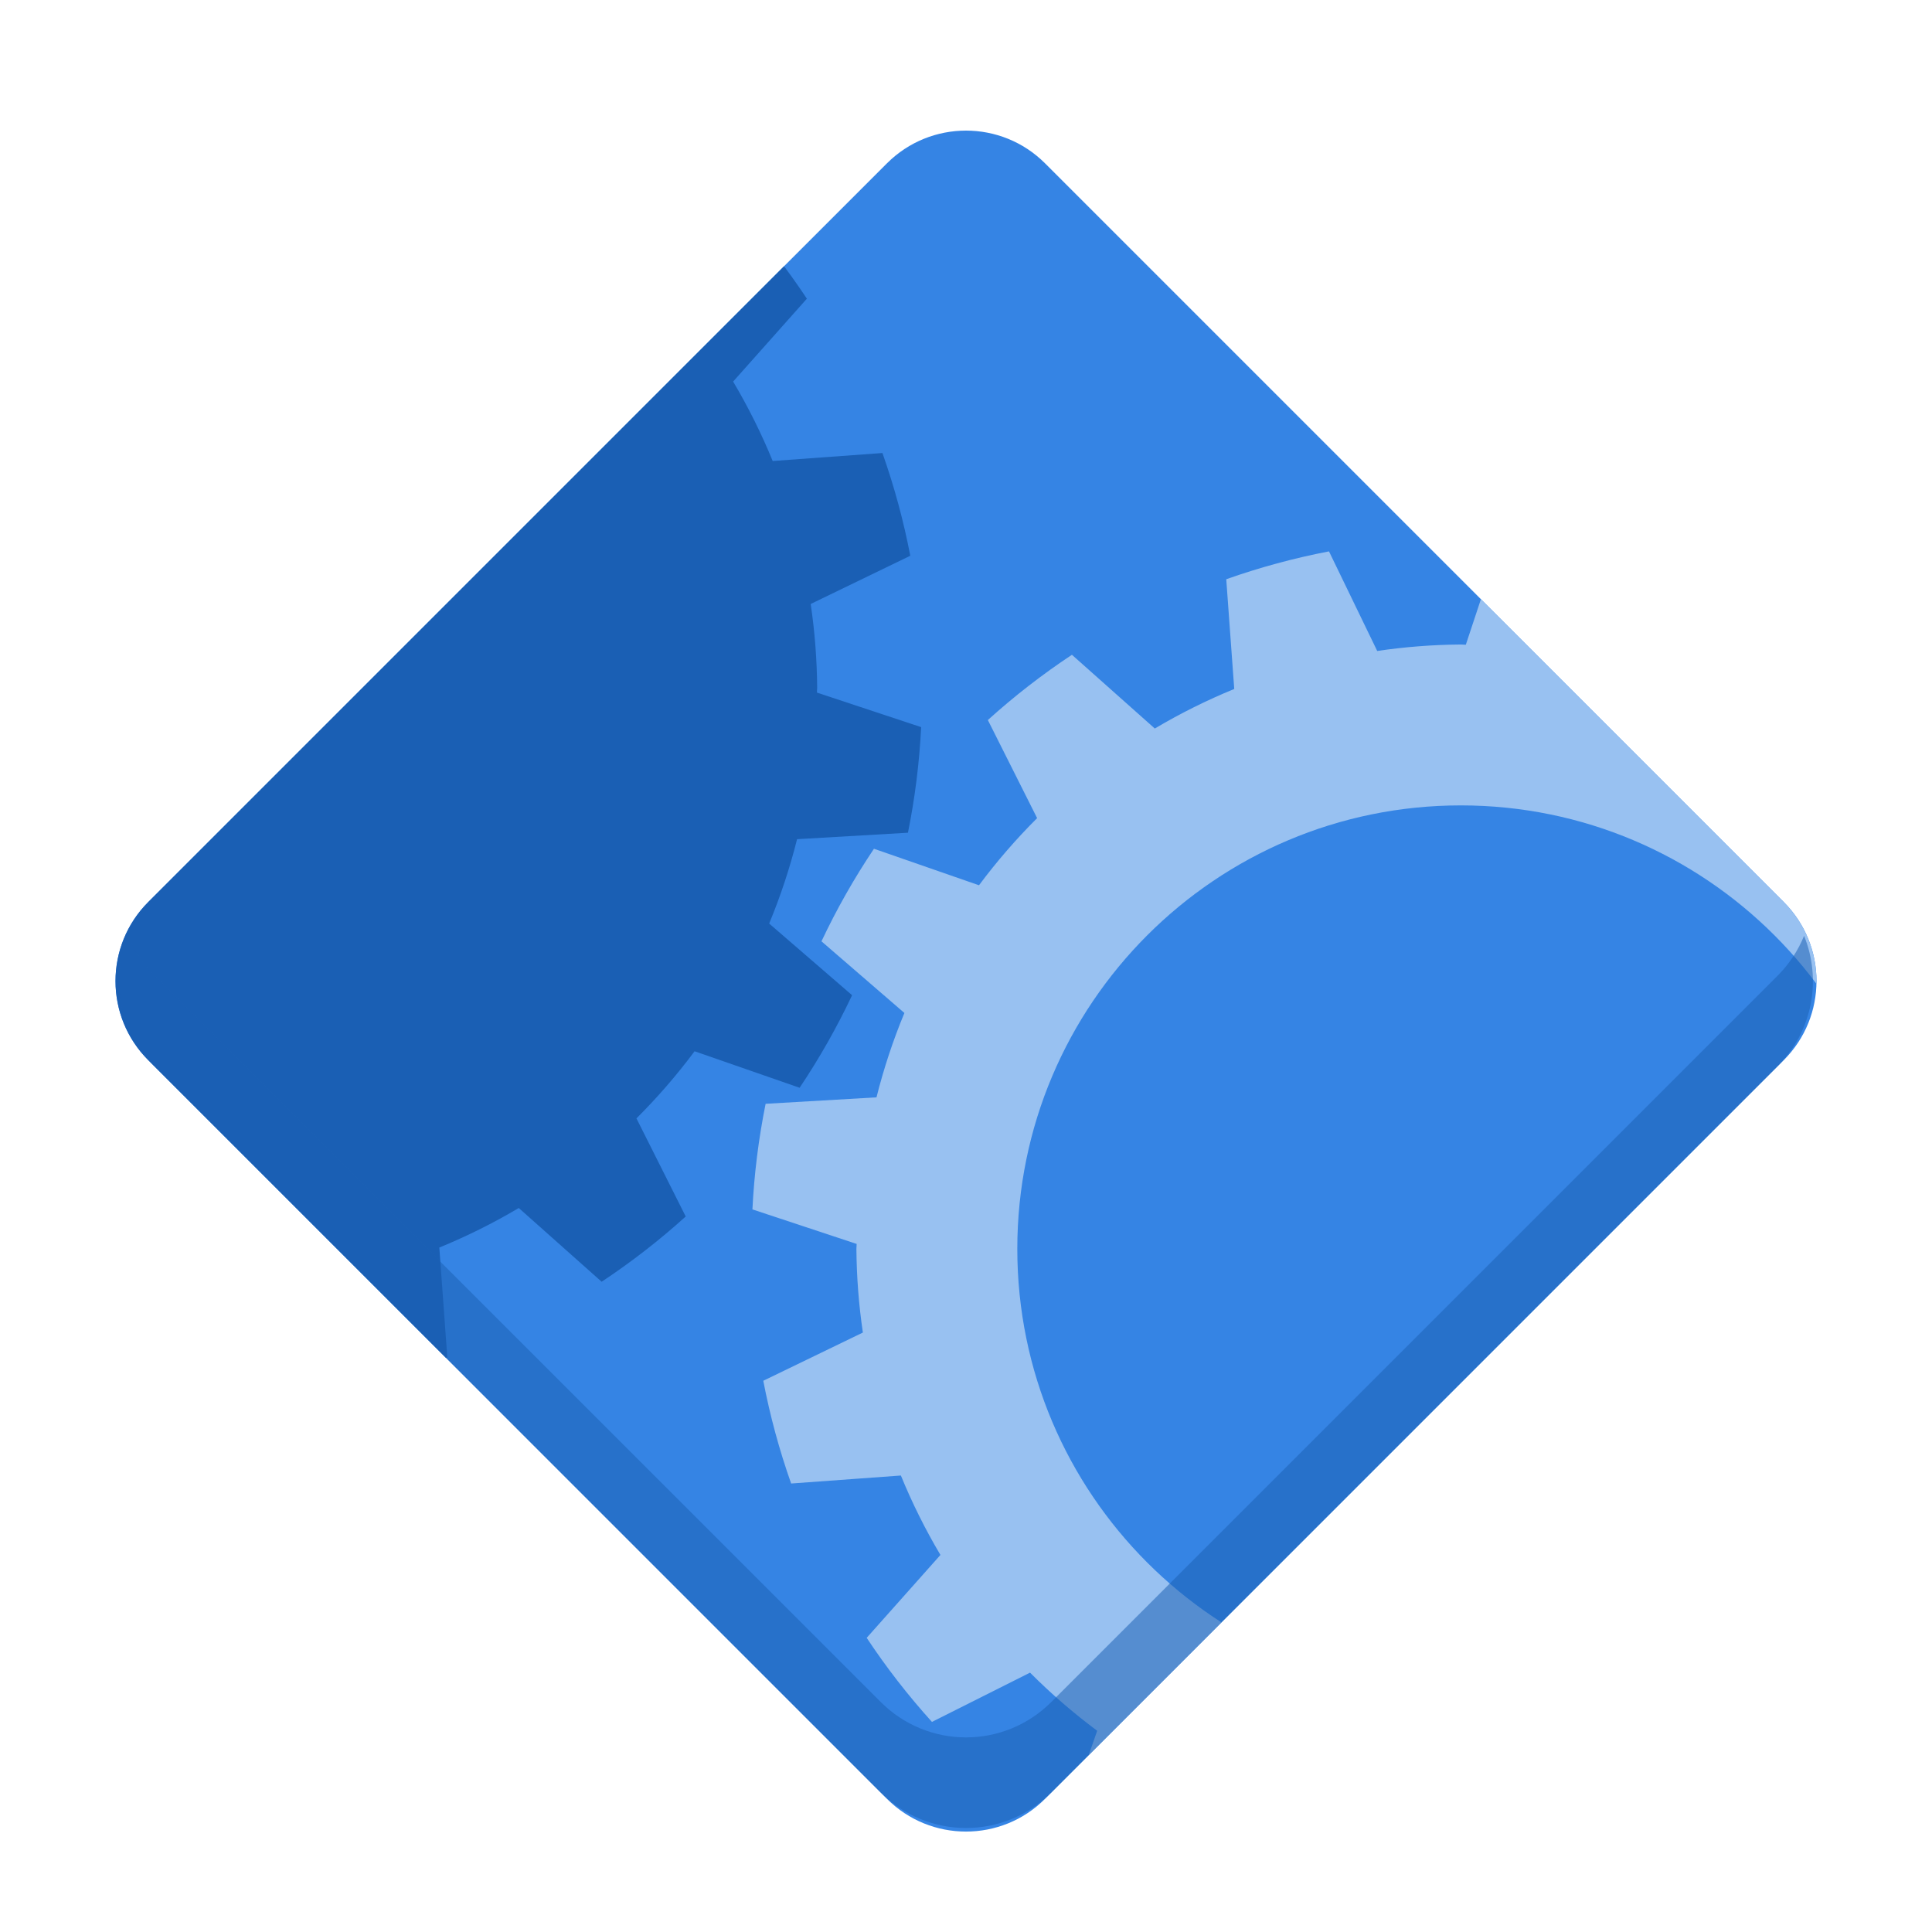
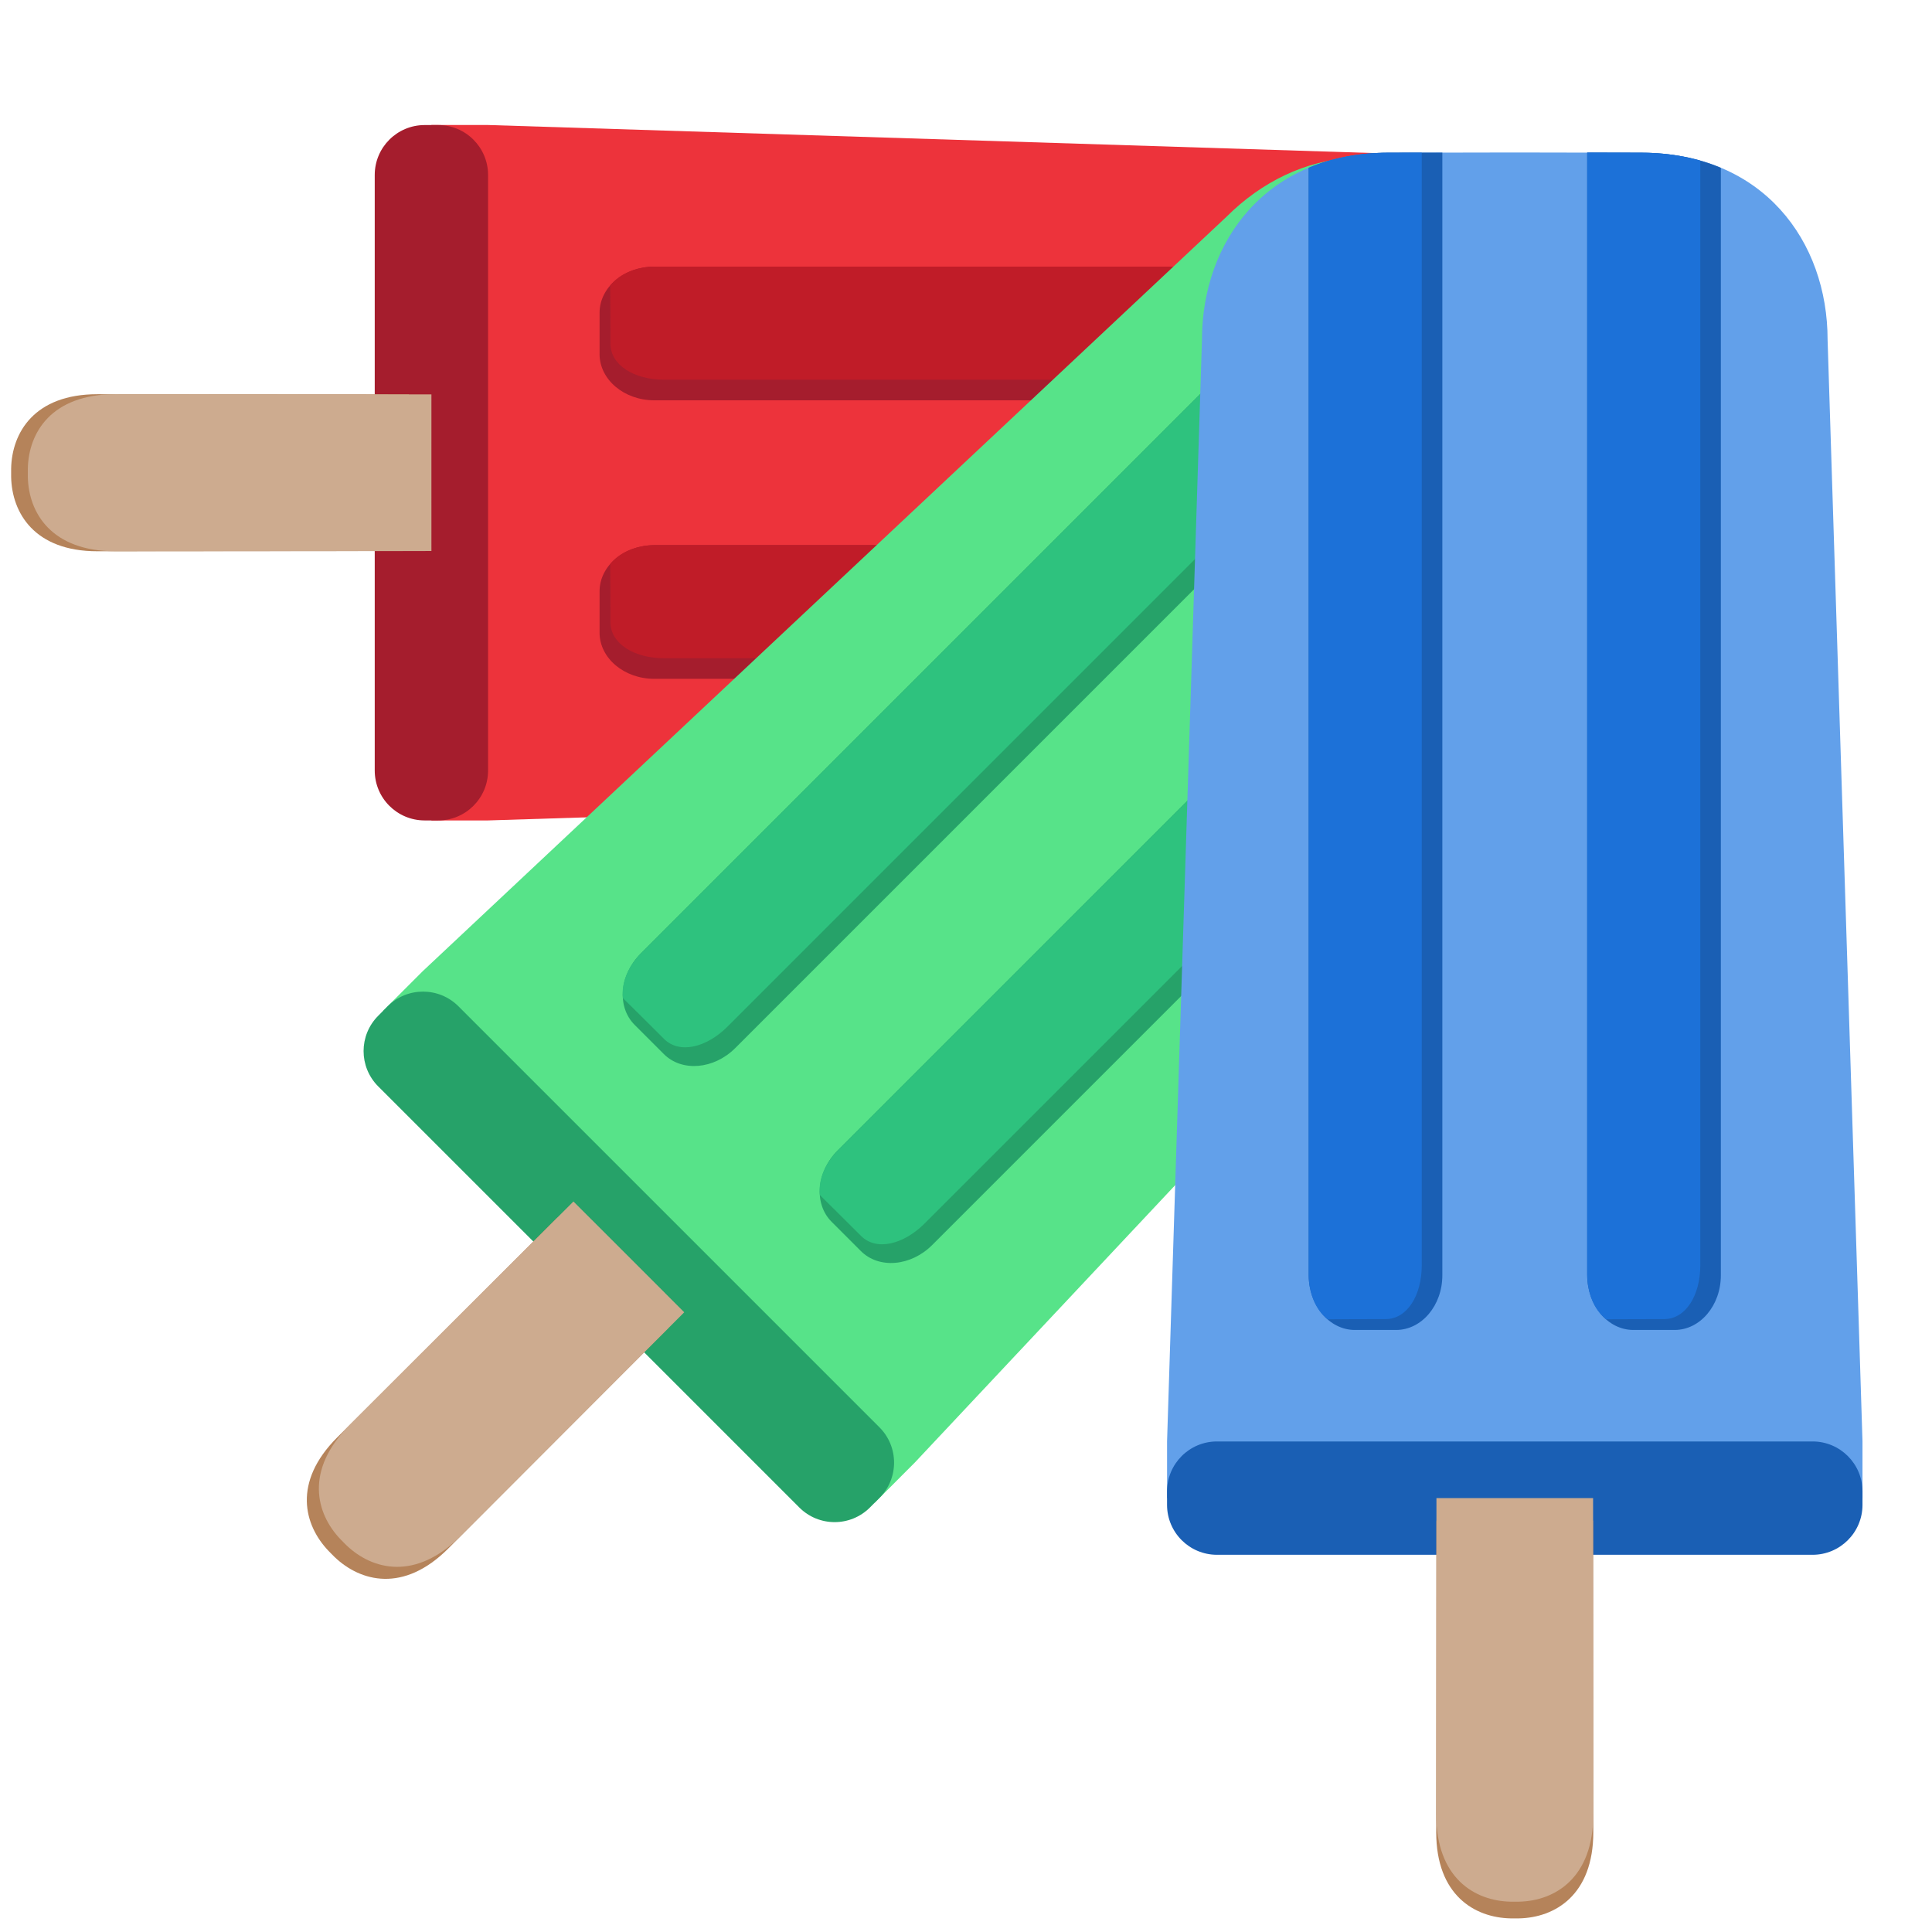
- <svg xmlns="http://www.w3.org/2000/svg" width="33.75mm" height="33.75mm" viewBox="0 0 33.75 33.75" version="1.1" id="svg974">
-   <defs id="defs968">
-     <clipPath clipPathUnits="userSpaceOnUse" id="clipPath18689">
-       <rect clip-path="none" transform="rotate(45)" ry="32" rx="32" y="123.999" x="486.037" height="362.943" width="362.943" id="rect18691" style="display:inline;opacity:1;vector-effect:none;fill:#4a86cf;fill-opacity:1;stroke:none;stroke-width:26.067;stroke-linecap:butt;stroke-linejoin:miter;stroke-miterlimit:4;stroke-dasharray:none;stroke-dashoffset:0;stroke-opacity:1;marker:none;marker-start:none;marker-mid:none;marker-end:none;paint-order:normal;enable-background:new" />
-     </clipPath>
-     <clipPath clipPathUnits="userSpaceOnUse" id="clipPath18689-3">
-       <rect clip-path="none" transform="rotate(45)" ry="32" rx="32" y="123.999" x="486.037" height="362.943" width="362.943" id="rect18691-6" style="display:inline;opacity:1;vector-effect:none;fill:#4a86cf;fill-opacity:1;stroke:none;stroke-width:26.067;stroke-linecap:butt;stroke-linejoin:miter;stroke-miterlimit:4;stroke-dasharray:none;stroke-dashoffset:0;stroke-opacity:1;marker:none;marker-start:none;marker-mid:none;marker-end:none;paint-order:normal;enable-background:new" />
-     </clipPath>
-   </defs>
-   <g id="layer1" transform="translate(-61.81982,-103.944)">
-     <g transform="matrix(0.2636723,0,0,0.2636723,61.81982,-529.397)" style="display:inline;stroke-width:0.25;enable-background:new" id="g1836">
-       <g transform="matrix(0.25,0,0,0.25,0,2295)" id="g18818" style="stroke-width:0.25">
-         <g style="stroke-width:0.27" transform="matrix(0.9260519,0,0,0.9260519,18.93073,50.87633)" id="g18590">
-           <g style="stroke-width:0.27" id="g18681" clip-path="url(#clipPath18689-3)">
-             <rect style="opacity:1;vector-effect:none;fill:#3584e4;fill-opacity:1;stroke:none;stroke-width:8.221;stroke-linecap:butt;stroke-linejoin:miter;stroke-miterlimit:4;stroke-dasharray:none;stroke-dashoffset:0;stroke-opacity:1;marker:none;marker-start:none;marker-mid:none;marker-end:none;paint-order:normal" id="rect18571" width="424" height="424" x="458.337" y="90.642" rx="10.092" ry="10.092" transform="matrix(0.6052817,0.6052817,-0.6052817,0.6052817,33.44063,99.07363)" clip-path="none" />
-             <circle style="opacity:1;vector-effect:none;fill:#f66151;fill-opacity:1;stroke:none;stroke-width:7.037;stroke-linecap:butt;stroke-linejoin:miter;stroke-miterlimit:4;stroke-dasharray:none;stroke-dashoffset:0;stroke-opacity:1;marker:none;marker-start:none;marker-mid:none;marker-end:none;paint-order:normal" id="path18706" cx="0" cy="0" r="0" transform="translate(0,-212)" />
-             <circle style="opacity:1;vector-effect:none;fill:#f66151;fill-opacity:1;stroke:none;stroke-width:7.037;stroke-linecap:butt;stroke-linejoin:miter;stroke-miterlimit:4;stroke-dasharray:none;stroke-dashoffset:0;stroke-opacity:1;marker:none;marker-start:none;marker-mid:none;marker-end:none;paint-order:normal" id="path18708" cx="0" cy="0" r="0" transform="translate(0,-212)" />
-             <path style="display:inline;opacity:1;vector-effect:none;fill:#98c1f1;fill-opacity:1;stroke:none;stroke-width:7.037;stroke-linecap:butt;stroke-linejoin:miter;stroke-miterlimit:4;stroke-dasharray:none;stroke-dashoffset:0;stroke-opacity:1;marker:none;marker-start:none;marker-mid:none;marker-end:none;paint-order:normal;enable-background:new" d="m 408.92,561.918 -9.886,29.829 a 172.971,172.971 0 0 0 -1.427,-0.071 172.971,172.971 0 0 0 -23.929,1.852 l -13.801,-28.501 a 203.293,203.293 0 0 0 -29.401,7.972 l 2.286,31.405 a 172.971,172.971 0 0 0 -22.732,11.319 l -23.718,-21.103 a 203.293,203.293 0 0 0 -24.059,18.674 l 14.099,28.073 a 172.971,172.971 0 0 0 -16.636,19.211 l -30.058,-10.448 a 203.293,203.293 0 0 0 -15.017,26.488 l 23.73,20.507 a 172.971,172.971 0 0 0 -7.985,24.143 l -31.73,1.849 a 203.293,203.293 0 0 0 -3.778,30.217 l 29.829,9.886 a 172.971,172.971 0 0 0 -0.071,1.427 172.971,172.971 0 0 0 1.852,23.929 l -28.501,13.801 a 203.293,203.293 0 0 0 7.972,29.401 l 31.405,-2.286 a 172.971,172.971 0 0 0 11.319,22.732 l -21.103,23.718 a 203.293,203.293 0 0 0 18.674,24.059 l 28.073,-14.099 a 172.971,172.971 0 0 0 19.211,16.636 l -10.448,30.058 a 203.293,203.293 0 0 0 26.488,15.017 l 20.507,-23.73 a 172.971,172.971 0 0 0 24.143,7.985 l 1.849,31.73 a 203.293,203.293 0 0 0 30.217,3.778 l 9.886,-29.829 a 172.971,172.971 0 0 0 1.427,0.071 172.971,172.971 0 0 0 23.929,-1.852 l 13.801,28.501 a 203.293,203.293 0 0 0 29.401,-7.972 l -2.286,-31.405 a 172.971,172.971 0 0 0 22.732,-11.319 l 23.718,21.103 A 203.293,203.293 0 0 0 532.96,916 l -14.099,-28.073 a 172.971,172.971 0 0 0 16.636,-19.211 l 30.058,10.448 a 203.293,203.293 0 0 0 15.017,-26.488 l -23.73,-20.507 a 172.971,172.971 0 0 0 7.985,-24.143 l 31.73,-1.849 a 203.293,203.293 0 0 0 3.778,-30.217 l -29.829,-9.886 a 172.971,172.971 0 0 0 0.071,-1.427 172.971,172.971 0 0 0 -1.852,-23.929 l 28.501,-13.801 a 203.293,203.293 0 0 0 -7.972,-29.401 l -31.405,2.286 a 172.971,172.971 0 0 0 -11.319,-22.732 l 21.103,-23.718 a 203.293,203.293 0 0 0 -18.674,-24.059 l -28.073,14.099 a 172.971,172.971 0 0 0 -19.211,-16.636 l 10.448,-30.058 A 203.293,203.293 0 0 0 485.636,581.681 l -20.507,23.73 a 172.971,172.971 0 0 0 -24.143,-7.985 l -1.849,-31.73 a 203.293,203.293 0 0 0 -30.217,-3.778 z M 397.607,637.722 A 126.926,126.926 0 0 1 524.532,764.647 126.926,126.926 0 0 1 397.607,891.572 126.926,126.926 0 0 1 270.682,764.647 126.926,126.926 0 0 1 397.607,637.722 Z" id="path18717-4" />
-             <path id="path18758" d="m 51.748,401.284 -9.886,29.829 c -0.476,-0.026 -0.951,-0.05 -1.427,-0.071 -8.01,0.062 -16.005,0.681 -23.929,1.852 L 2.706,404.392 c -9.986,1.918 -19.814,4.583 -29.401,7.972 l 2.286,31.405 c -7.844,3.211 -15.442,6.994 -22.732,11.319 l -23.718,-21.103 c -8.475,5.614 -16.518,11.857 -24.059,18.674 l 14.099,28.073 c -6.009,5.987 -11.569,12.408 -16.636,19.211 l -30.058,-10.448 c -5.661,8.442 -10.68,17.296 -15.017,26.488 l 23.73,20.507 c -3.25,7.841 -5.919,15.91 -7.985,24.143 l -31.73,1.849 c -2.013,9.964 -3.276,20.064 -3.778,30.217 l 29.829,9.886 c -0.026,0.476 -0.05,0.951 -0.071,1.427 0.062,8.01 0.681,16.005 1.852,23.929 l -28.501,13.801 c 1.918,9.986 4.583,19.814 7.972,29.401 l 31.405,-2.286 c 3.211,7.844 6.994,15.442 11.319,22.732 l -21.103,23.718 c 5.614,8.475 11.857,16.518 18.674,24.059 l 28.073,-14.099 c 5.987,6.009 12.408,11.569 19.211,16.636 l -10.448,30.058 c 8.442,5.661 17.296,10.68 26.488,15.017 l 20.507,-23.73 c 7.841,3.25 15.91,5.919 24.143,7.985 l 1.849,31.73 c 9.964,2.013 20.064,3.276 30.217,3.778 l 9.886,-29.829 c 0.476,0.026 0.951,0.05 1.427,0.071 8.01,-0.062 16.005,-0.681 23.929,-1.852 l 13.801,28.501 c 9.986,-1.918 19.814,-4.583 29.401,-7.972 l -2.286,-31.405 c 7.844,-3.211 15.442,-6.994 22.732,-11.319 l 23.718,21.103 c 8.475,-5.614 16.518,-11.857 24.059,-18.674 l -14.099,-28.073 c 6.009,-5.987 11.569,-12.408 16.636,-19.211 l 30.058,10.448 c 5.661,-8.442 10.68,-17.296 15.017,-26.488 l -23.73,-20.507 c 3.25,-7.841 5.919,-15.91 7.985,-24.143 l 31.73,-1.849 c 2.013,-9.964 3.276,-20.064 3.778,-30.217 l -29.829,-9.886 c 0.026,-0.476 0.05,-0.951 0.071,-1.427 -0.062,-8.01 -0.681,-16.005 -1.852,-23.929 l 28.501,-13.801 c -1.918,-9.986 -4.583,-19.814 -7.972,-29.401 l -31.405,2.286 c -3.211,-7.844 -6.994,-15.442 -11.319,-22.732 l 21.103,-23.718 c -5.614,-8.475 -11.857,-16.518 -18.674,-24.059 l -28.073,14.099 c -5.987,-6.009 -12.408,-11.569 -19.211,-16.636 l 10.448,-30.058 c -8.442,-5.661 -17.296,-10.68 -26.488,-15.017 l -20.507,23.73 c -7.841,-3.25 -15.91,-5.919 -24.143,-7.985 l -1.849,-31.73 c -9.964,-2.013 -20.064,-3.276 -30.217,-3.778 z" style="display:inline;opacity:1;vector-effect:none;fill:#1a5fb4;fill-opacity:1;stroke:none;stroke-width:7.037;stroke-linecap:butt;stroke-linejoin:miter;stroke-miterlimit:4;stroke-dasharray:none;stroke-dashoffset:0;stroke-opacity:1;marker:none;marker-start:none;marker-mid:none;marker-end:none;paint-order:normal;enable-background:new" />
-           </g>
-         </g>
-         <path style="display:inline;opacity:0.534;vector-effect:none;fill:#1a5fb4;fill-opacity:1;stroke:none;stroke-width:1.629;stroke-linecap:butt;stroke-linejoin:miter;stroke-miterlimit:4;stroke-dasharray:none;stroke-dashoffset:0;stroke-opacity:1;marker:none;marker-start:none;marker-mid:none;marker-end:none;paint-order:normal;enable-background:new" clip-path="none" d="m 8.477,2676 c -1.171,2.887 -0.583,6.308 1.766,8.656 l 48.102,48.102 c 3.134,3.134 8.179,3.134 11.312,0 l 48.102,-48.102 c 2.348,-2.348 2.937,-5.77 1.766,-8.656 -0.392,0.966 -0.98,1.871 -1.766,2.656 l -48.102,48.102 c -3.134,3.134 -8.179,3.134 -11.312,0 L 10.242,2678.656 C 9.457,2677.871 8.868,2676.965 8.477,2676 Z" transform="matrix(4,0,0,4,0,-10028)" id="rect18571-6" />
-       </g>
-       <rect y="2402" x="-1.5000001e-06" height="128" width="128" id="rect9125-7-2" style="display:inline;opacity:1;vector-effect:none;fill:none;fill-opacity:1;stroke:none;stroke-width:1.25;stroke-linecap:butt;stroke-linejoin:miter;stroke-miterlimit:4;stroke-dasharray:none;stroke-dashoffset:0;stroke-opacity:1;marker:none;marker-start:none;marker-mid:none;marker-end:none;paint-order:normal;enable-background:new" />
-     </g>
-   </g>
+ <svg xmlns="http://www.w3.org/2000/svg" height="128px" viewBox="0 0 128 128" width="128px">
+   <path d="m 117.734 31.32 l -0.016 -8.359 c 0 -8.102 -5.883 -12.367 -12.398 -12.367 l -72.984 -2.312 h -3.754 v 46.074 h 3.754 l 72.984 -2.309 c 6.516 0 12.398 -4.266 12.398 -12.367 z m 0 0" fill="#ed333b" />
+   <path d="m 32.336 11.594 v 39.453 c 0 1.828 -1.48 3.309 -3.309 3.309 h -0.891 c -1.828 0 -3.309 -1.48 -3.309 -3.309 v -39.453 c 0 -1.828 1.48 -3.309 3.309 -3.309 h 0.891 c 1.828 0 3.309 1.48 3.309 3.309 z m 0 0" fill="#a51d2d" />
+   <path d="m 117.727 26.523 l -0.008 -3.562 c 0 -2.004 -0.363 -3.77 -1 -5.297 h -73.367 c -2.004 0 -3.629 1.371 -3.629 3.062 v 2.734 c 0 1.691 1.625 3.062 3.629 3.062 z m 0 0" fill="#a51d2d" />
+   <path d="m 117.723 25.156 l -0.004 -2.195 c 0 -2.004 -0.363 -3.77 -1 -5.297 h -73.367 c -1.18 0.023 -2.27 0.434 -2.926 1.258 c 0.008 0.984 0.016 1.957 0.016 3.84 c 0 1.43 1.574 2.395 3.562 2.395 z m 0 0" fill="#c01c28" />
+   <path d="m 117.727 36.117 h -74.375 c -2.004 0 -3.629 1.371 -3.629 3.062 v 2.734 c 0 1.691 1.625 3.062 3.629 3.062 h 73.367 c 0.637 -1.527 1 -3.293 1 -5.297 z m 0 0" fill="#a51d2d" />
+   <path d="m 117.727 36.117 h -74.375 c -1.18 0.023 -2.27 0.434 -2.926 1.258 c 0.008 0.984 0.016 1.957 0.016 3.84 c 0 1.43 1.574 2.395 3.562 2.395 h 73.184 c 0.34 -1.191 0.531 -2.496 0.531 -3.93 z m 0 0" fill="#c01c28" />
+   <path d="m 27.086 31.32 h -26.348 v -0.281 c 0.051 -2.371 1.531 -4.922 5.715 -4.922 l 20.633 0.012 z m 0 0 h -26.348 v 0.281 c 0.051 2.371 1.531 4.922 5.715 4.922 l 20.633 -0.016 z m 0 0" fill="#b5835a" />
+   <path d="m 28.582 31.32 h -26.738 v -0.281 c 0.051 -2.371 1.555 -4.922 5.801 -4.922 l 20.938 0.012 z m 0 0 h -26.738 v 0.281 c 0.051 2.371 1.555 4.922 5.801 4.922 l 20.938 -0.016 z m 0 0" fill="#cdab8f" />
+   <path d="m 104.703 20.23 l -5.922 -5.902 c -5.73 -5.727 -12.902 -4.582 -17.512 0.023 l -53.242 49.973 l -2.656 2.656 l 32.582 32.578 l 2.652 -2.656 l 49.973 -53.238 c 4.609 -4.609 5.754 -11.785 0.027 -17.512 z m 0 0" fill="#57e389" />
+   <path d="m 30.367 66.664 l 27.898 27.898 c 1.293 1.293 1.293 3.391 0 4.68 l -0.629 0.633 c -1.293 1.293 -3.387 1.293 -4.68 0 l -27.898 -27.898 c -1.293 -1.293 -1.293 -3.387 0 -4.68 l 0.629 -0.633 c 1.293 -1.289 3.387 -1.289 4.68 0 z m 0 0" fill="#26a269" />
+   <path d="m 101.305 16.844 l -2.523 -2.516 c -1.418 -1.414 -2.922 -2.406 -4.453 -3.035 l -51.879 51.879 c -1.418 1.418 -1.598 3.535 -0.402 4.73 l 1.934 1.934 c 1.195 1.195 3.316 1.016 4.73 -0.398 z m 0 0" fill="#26a269" />
+   <path d="m 100.336 15.879 l -1.555 -1.551 c -1.418 -1.414 -2.922 -2.406 -4.453 -3.035 l -51.879 51.879 c -0.816 0.848 -1.297 1.906 -1.18 2.957 c 0.703 0.691 1.395 1.371 2.727 2.703 c 1.012 1.012 2.809 0.582 4.211 -0.824 z m 0 0" fill="#2ec27e" />
+   <path d="m 108.09 23.629 l -52.594 52.59 c -1.414 1.418 -1.594 3.535 -0.398 4.73 l 1.934 1.934 c 1.195 1.199 3.312 1.02 4.73 -0.398 l 51.879 -51.879 c -0.629 -1.531 -1.621 -3.035 -3.035 -4.453 z m 0 0" fill="#26a269" />
+   <path d="m 108.09 23.629 l -52.379 52.379 l -0.215 0.211 c -0.812 0.852 -1.297 1.91 -1.176 2.957 c 0.699 0.695 1.395 1.375 2.727 2.707 c 1.008 1.012 2.805 0.578 4.211 -0.824 l 51.75 -51.75 c -0.602 -1.082 -1.391 -2.145 -2.402 -3.156 z m 0 0" fill="#2ec27e" />
+   <path d="m 40.605 84.328 l -18.633 18.633 l -0.199 -0.203 c -1.641 -1.711 -2.398 -4.562 0.562 -7.52 l 14.598 -14.582 z m 0 0 l -18.633 18.633 l 0.199 0.199 c 1.715 1.637 4.566 2.395 7.523 -0.562 l 14.578 -14.602 z m 0 0" fill="#b5835a" />
+   <path d="m 41.664 83.27 l -18.91 18.91 l -0.199 -0.203 c -1.637 -1.711 -2.379 -4.578 0.621 -7.582 l 14.816 -14.793 z m 0 0 l -18.91 18.91 l 0.199 0.199 c 1.715 1.637 4.582 2.379 7.582 -0.625 l 14.797 -14.812 z m 0 0" fill="#cdab8f" />
+   <path d="m 100.359 10.102 l -8.363 0.016 c -8.098 0 -12.363 5.879 -12.363 12.398 l -2.312 72.98 v 3.758 h 46.074 v -3.758 l -2.312 -72.98 c 0 -6.52 -4.262 -12.398 -12.363 -12.398 z m 0 0" fill="#62a0ea" />
+   <path d="m 80.629 95.5 h 39.457 c 1.824 0 3.309 1.48 3.309 3.309 v 0.891 c 0 1.828 -1.484 3.309 -3.309 3.309 h -39.457 c -1.828 0 -3.309 -1.48 -3.309 -3.309 v -0.891 c 0 -1.828 1.48 -3.309 3.309 -3.309 z m 0 0" fill="#1a5fb4" />
+   <path d="m 95.559 10.109 l -3.562 0.008 c -2 0 -3.766 0.359 -5.293 1 v 73.367 c 0 2.004 1.367 3.629 3.059 3.629 h 2.734 c 1.691 0 3.066 -1.625 3.062 -3.629 z m 0 0" fill="#1a5fb4" />
+   <path d="m 94.195 10.113 l -2.199 0.004 c -2 0 -3.766 0.359 -5.293 1 v 73.367 c 0.023 1.176 0.43 2.266 1.254 2.926 c 0.988 -0.008 1.957 -0.016 3.84 -0.016 c 1.434 0 2.398 -1.574 2.398 -3.562 z m 0 0" fill="#1c71d8" />
+   <path d="m 105.156 10.109 v 74.375 c 0 2.004 1.367 3.629 3.059 3.629 h 2.734 c 1.691 0 3.066 -1.625 3.062 -3.629 v -73.367 c -1.523 -0.641 -3.293 -1 -5.293 -1 z m 0 0" fill="#1a5fb4" />
+   <path d="m 105.156 10.109 v 74.375 c 0.023 1.176 0.43 2.266 1.254 2.926 c 0.988 -0.008 1.957 -0.016 3.844 -0.016 c 1.43 0 2.395 -1.574 2.395 -3.562 v -73.184 c -1.191 -0.34 -2.496 -0.531 -3.93 -0.531 z m 0 0" fill="#1c71d8" />
+   <path d="m 100.355 100.746 v 26.352 h -0.281 c -2.371 -0.051 -4.922 -1.531 -4.922 -5.719 l 0.016 -20.633 z m 0 0 v 26.352 h 0.285 c 2.371 -0.051 4.922 -1.531 4.922 -5.719 l -0.016 -20.633 z m 0 0" fill="#b5835a" />
+   <path d="m 100.355 99.254 v 26.738 h -0.281 c -2.371 -0.055 -4.922 -1.555 -4.922 -5.801 l 0.016 -20.938 z m 0 0 v 26.738 h 0.285 c 2.371 -0.055 4.922 -1.555 4.922 -5.801 l -0.016 -20.938 z m 0 0" fill="#cdab8f" />
</svg>
